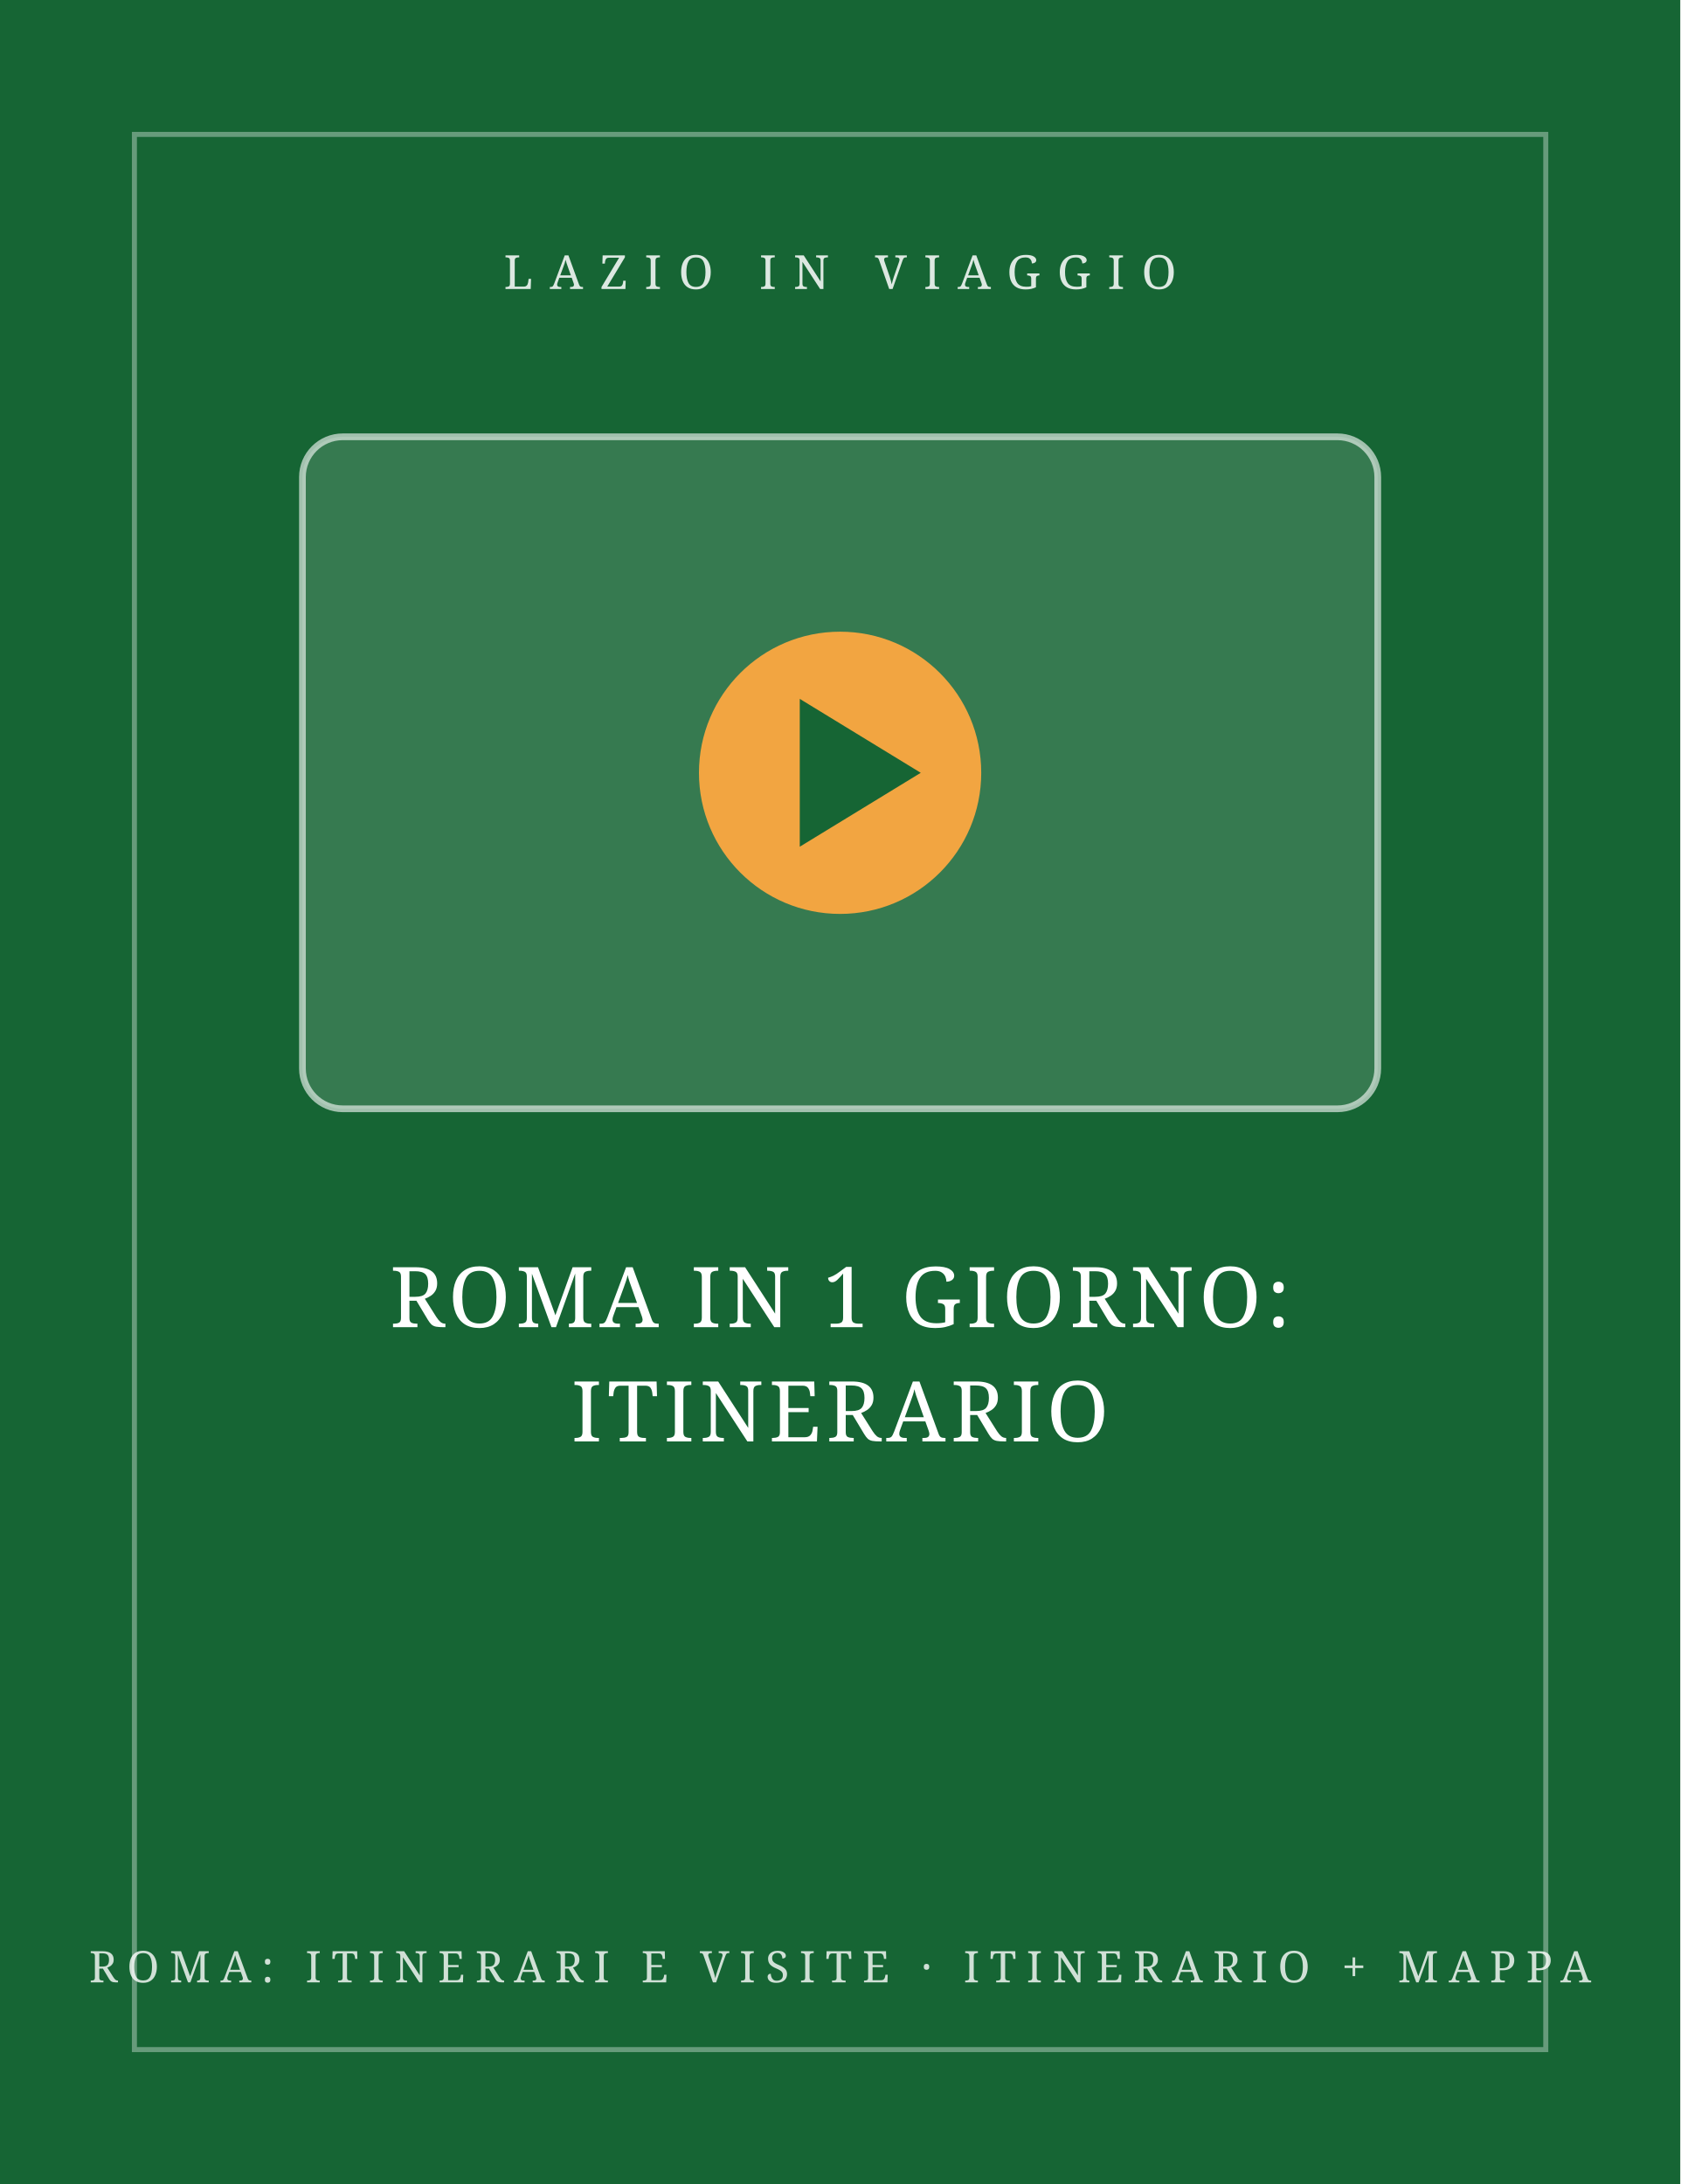
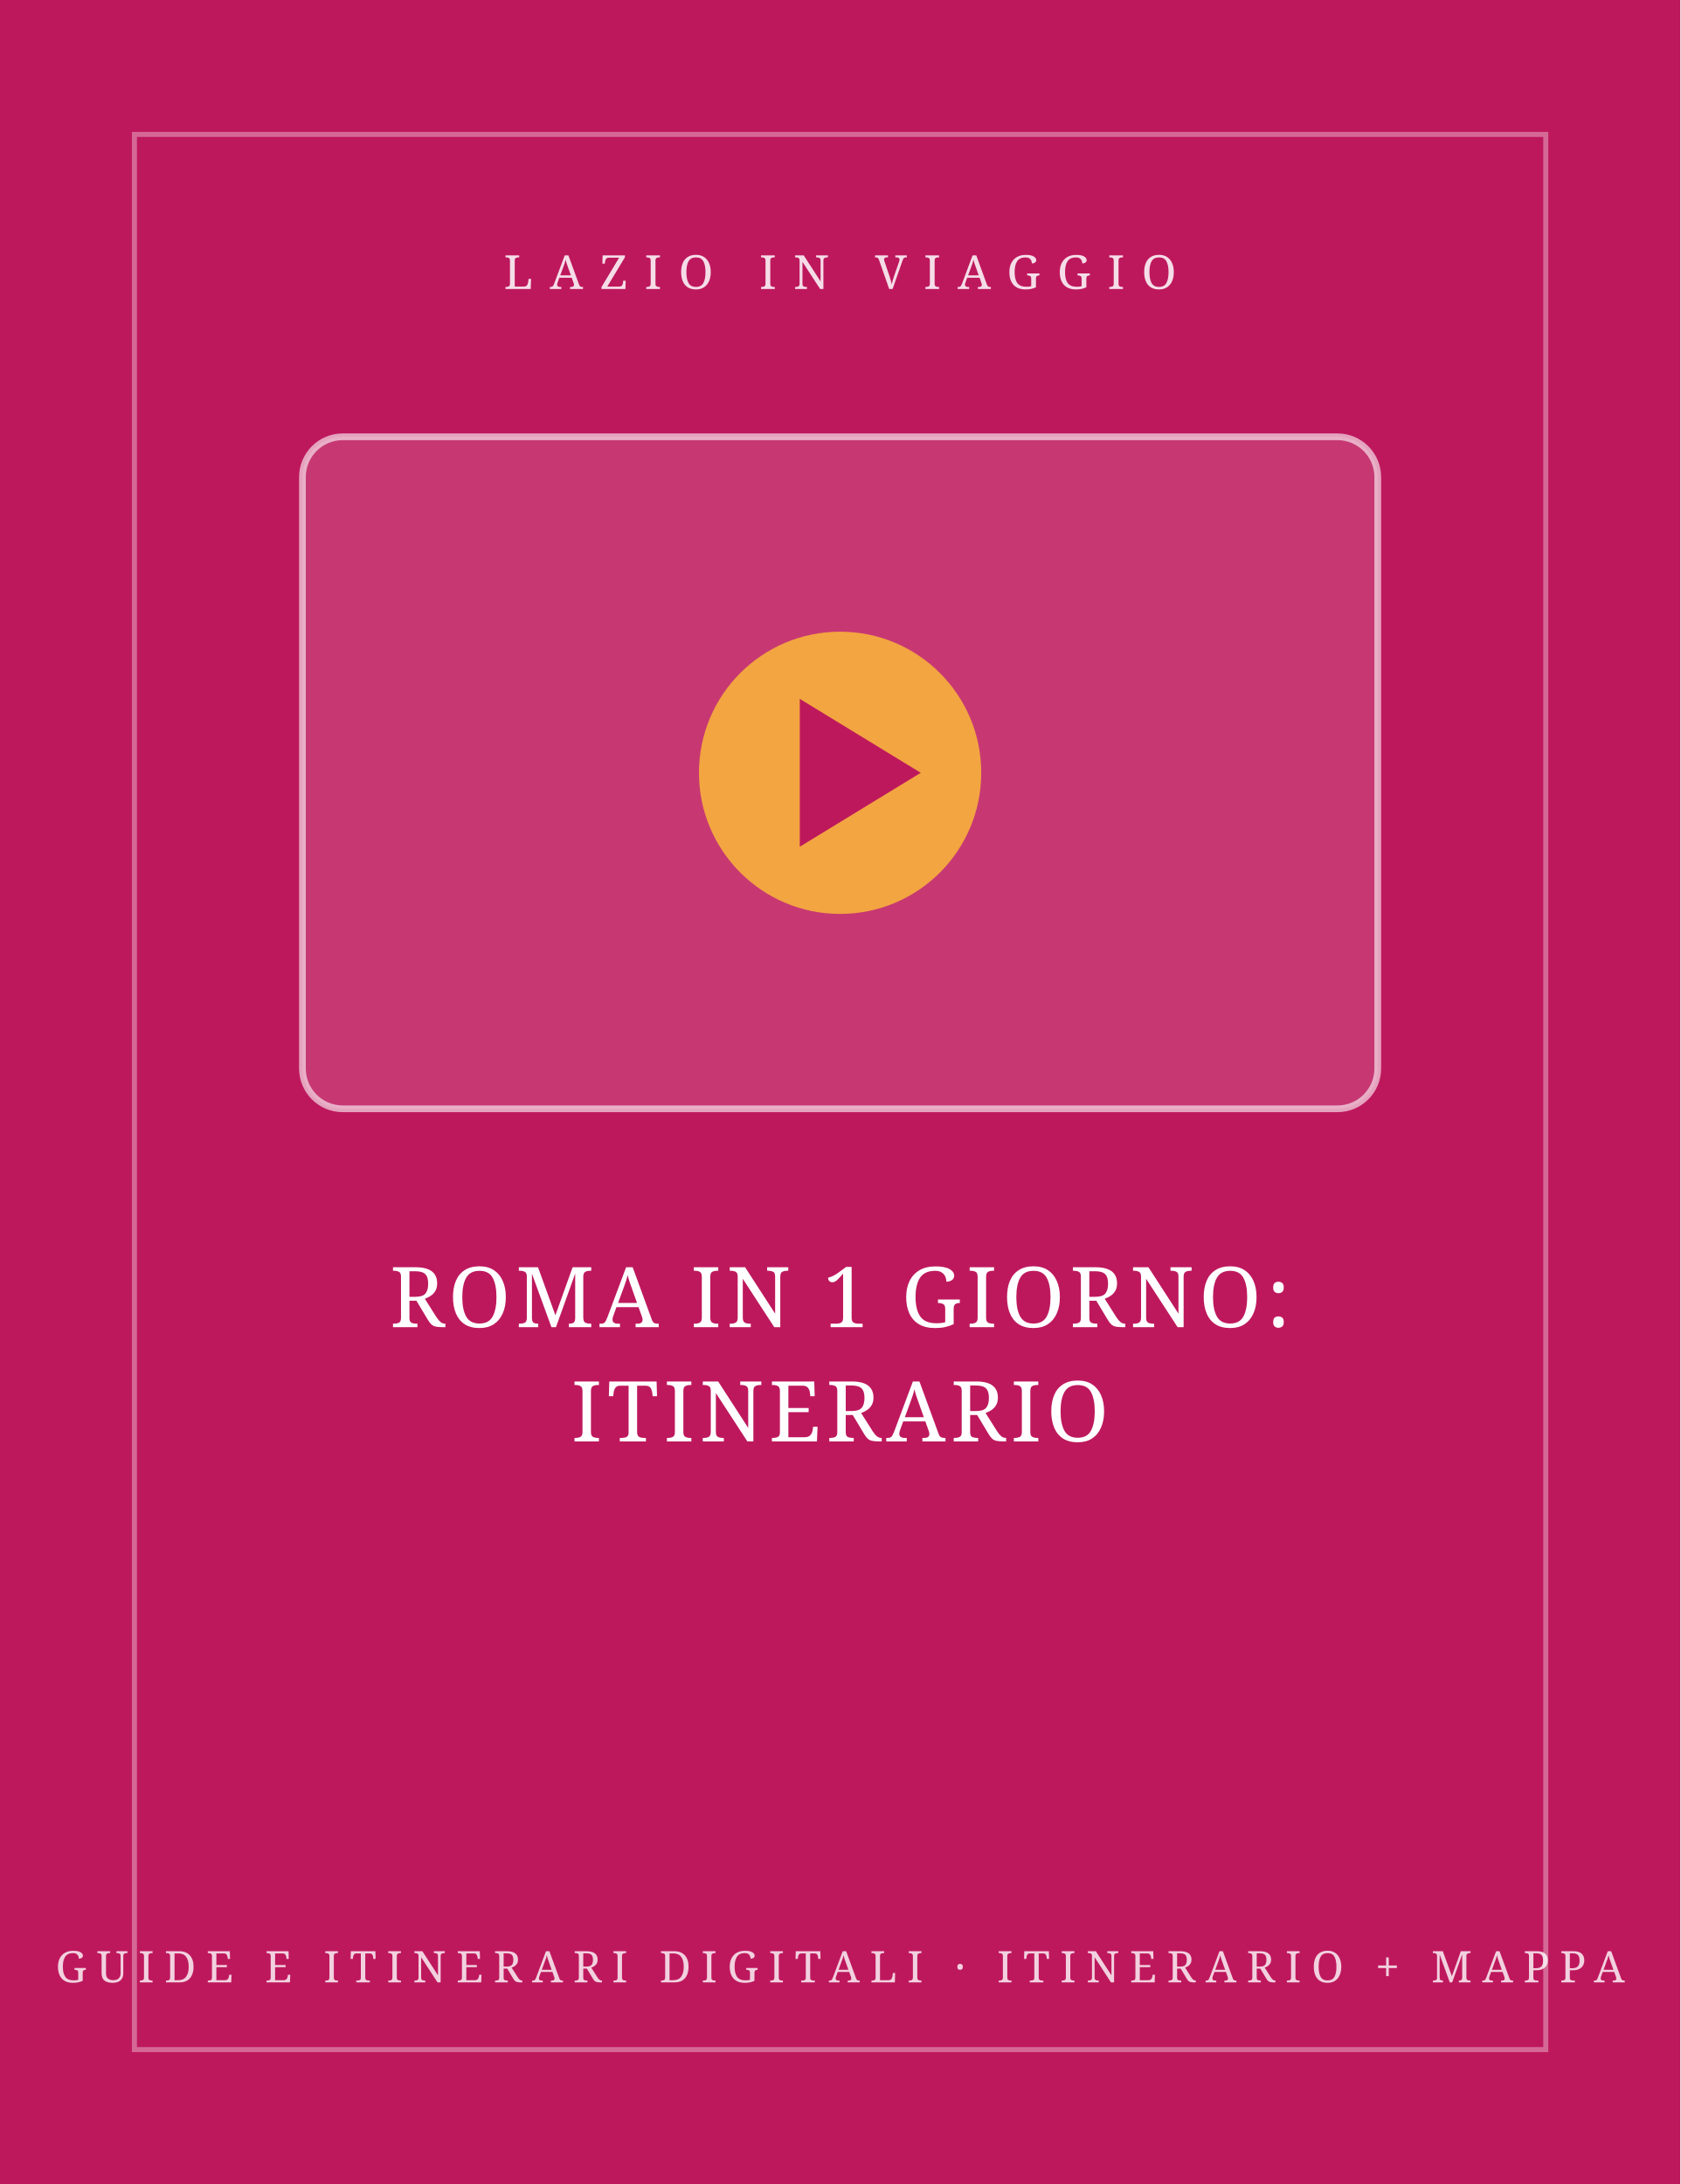
<svg xmlns="http://www.w3.org/2000/svg" viewBox="0 0 500 650" width="500" height="650" role="img" aria-label="Roma in 1 giorno: itinerario">
-   <rect width="500" height="650" fill="#166534" />
+   <rect width="500" height="650" fill="#be185d" />
  <rect x="40" y="40" width="420" height="570" fill="none" stroke="#ffffff" stroke-opacity=".35" stroke-width="1.5" />
  <text x="250" y="86" text-anchor="middle" font-family="Georgia,serif" font-size="14" letter-spacing="5" fill="#ffffff" fill-opacity=".85">LAZIO IN VIAGGIO</text>
  <rect x="90" y="130" width="320" height="200" rx="12" fill="#ffffff" fill-opacity=".14" stroke="#ffffff" stroke-opacity=".6" stroke-width="2" />
  <circle cx="250" cy="230" r="42" fill="#f2a541" />
-   <path d="M238 208 L238 252 L274 230 Z" fill="#166534" />
+   <path d="M238 208 L238 252 L274 230 Z" fill="#be185d" />
  <text x="250" y="395" text-anchor="middle" font-family="Georgia,serif" font-size="25" letter-spacing="1.5" fill="#ffffff">ROMA IN 1 GIORNO:</text>
  <text x="250" y="429" text-anchor="middle" font-family="Georgia,serif" font-size="25" letter-spacing="1.5" fill="#ffffff">ITINERARIO</text>
-   <text x="250" y="590" text-anchor="middle" font-family="Georgia,serif" font-size="13" letter-spacing="3" fill="#ffffff" fill-opacity=".8">ROMA: ITINERARI E VISITE · ITINERARIO + MAPPA</text>
+   <text x="250" y="590" text-anchor="middle" font-family="Georgia,serif" font-size="13" letter-spacing="3" fill="#ffffff" fill-opacity=".8">GUIDE E ITINERARI DIGITALI · ITINERARIO + MAPPA</text>
</svg>
